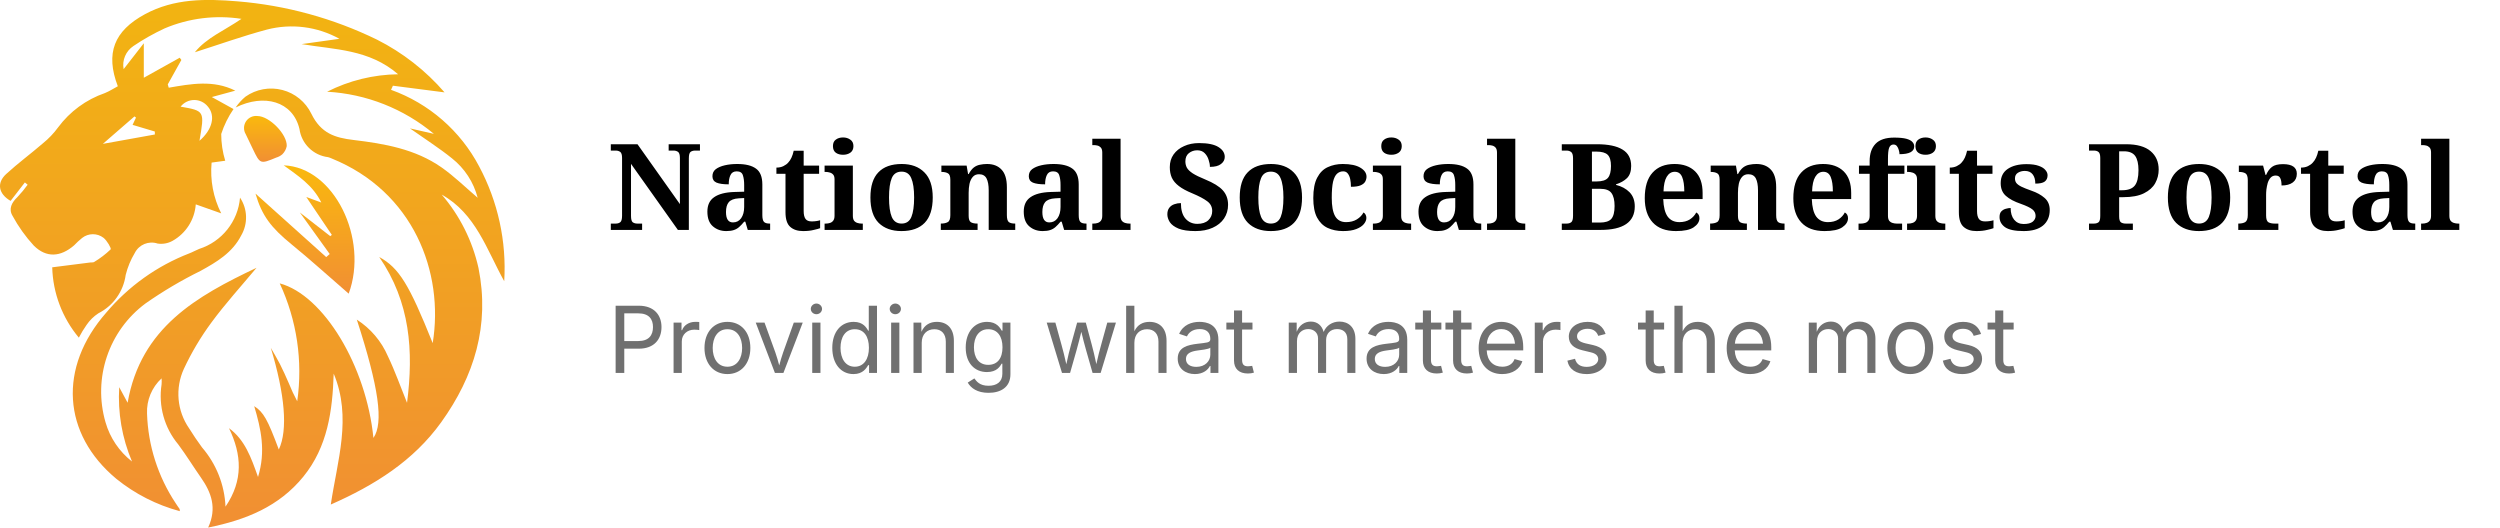
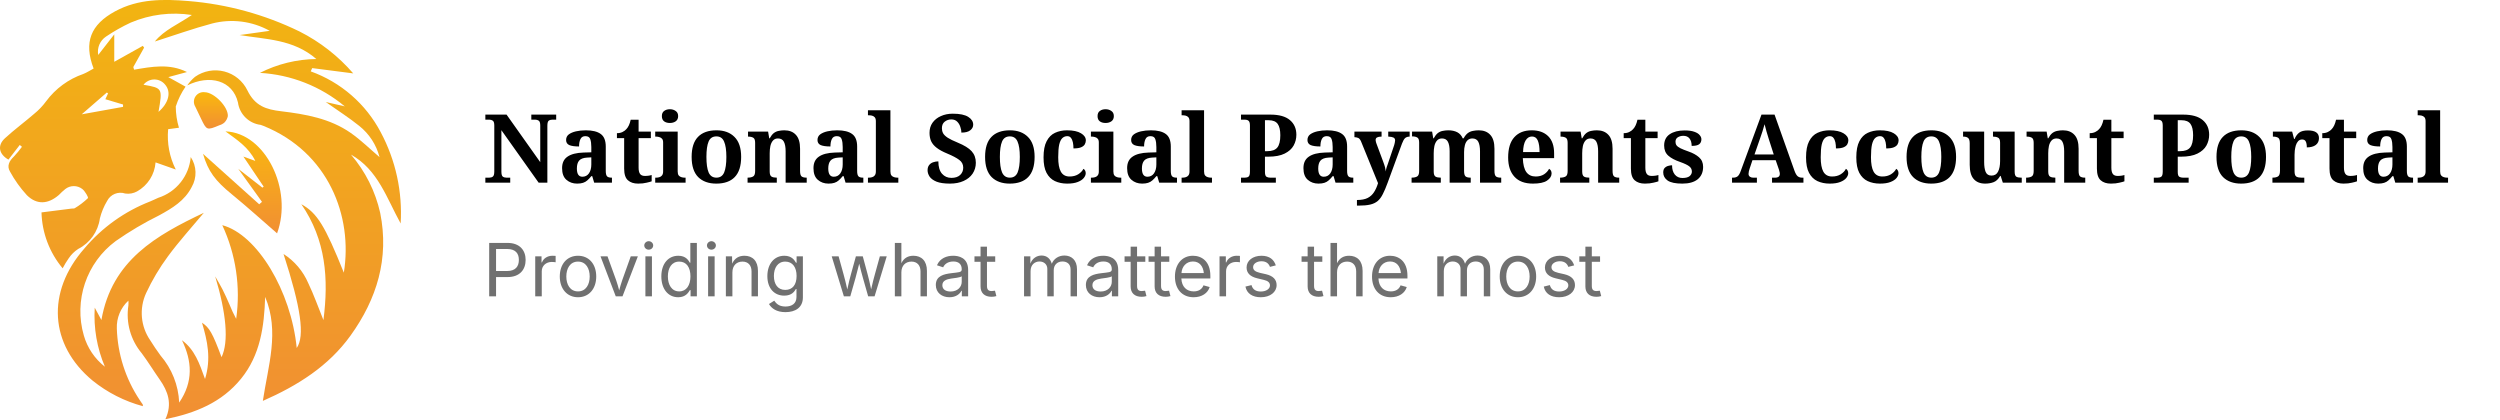
- <svg xmlns="http://www.w3.org/2000/svg" width="270.805" height="57.146" viewBox="0 0 270.805 57.146">
+ <svg xmlns="http://www.w3.org/2000/svg" width="340.805" height="57.146" viewBox="0 0 340.805 57.146">
  <defs>
    <linearGradient id="linear-gradient" x1="0.5" x2="0.5" y2="1" gradientUnits="objectBoundingBox">
      <stop offset="0" stop-color="#f2b411" />
      <stop offset="1" stop-color="#f18f33" />
    </linearGradient>
    <linearGradient id="linear-gradient-2" x1="0.5" x2="0.5" y2="1" gradientUnits="objectBoundingBox">
      <stop offset="0" stop-color="#fab90d" />
      <stop offset="1" stop-color="#f18f33" />
    </linearGradient>
  </defs>
  <g id="logo" transform="translate(-801.992 495.222)">
    <g id="Group_4" data-name="Group 4" transform="translate(801.992 -495.222)">
      <g id="Group_3" data-name="Group 3" transform="translate(0 0)">
        <path id="Path_1" data-name="Path 1" d="M46.871,37.173c1.254-7.7-2.1-16.413-10.927-20a2.465,2.465,0,0,0-.406-.149,3.565,3.565,0,0,1-3.1-3.056c-.72-3.009-3.836-3.847-6.912-2.325a5.709,5.709,0,0,1,1.061-1.171,4.839,4.839,0,0,1,7.14,1.851c1.04,2.128,2.553,2.6,4.588,2.842,3.327.4,6.662.977,9.5,2.958,1.4.98,2.637,2.2,3.926,3.3a8.007,8.007,0,0,0-2.788-4.275c-1.362-1.1-2.845-2.04-4.543-3.24L47,14.5A19.792,19.792,0,0,0,35.432,9.935a17.494,17.494,0,0,1,7.692-1.89C39.98,5.323,36.236,5.379,32.668,4.778l4.1-.575a10.666,10.666,0,0,0-7.851-1c-2.622.7-5.187,1.622-7.812,2.457,1.277-1.579,3.218-2.359,5.051-3.618a15.331,15.331,0,0,0-8.324,1.034,24.622,24.622,0,0,0-3.377,1.908,2.471,2.471,0,0,0-1.065,2.508l2.187-2.807V8.423l3.892-2.171.176.243L18.173,9.139l.105.362c2.412-.416,4.826-.871,7.21.319l-2.545.692,2.352,1.3a10.438,10.438,0,0,0-1.332,2.7,9.944,9.944,0,0,0,.433,2.9l-1.474.2a10.133,10.133,0,0,0,1.041,5.5l-2.757-.975a4.942,4.942,0,0,1-2.53,3.96,2.546,2.546,0,0,1-1.6.286A2.043,2.043,0,0,0,14.6,27.4a8.757,8.757,0,0,0-.985,2.378,5.492,5.492,0,0,1-2.958,4.16A4.529,4.529,0,0,0,9.374,35.2a11.842,11.842,0,0,0-.833,1.375,12.374,12.374,0,0,1-2.884-7.619l4.118-.523c.143-.018.319.016.425-.056a10.058,10.058,0,0,0,1.788-1.365c.094-.1-.393-.952-.772-1.25a1.888,1.888,0,0,0-2.319.012,9.322,9.322,0,0,0-.875.807c-1.463,1.261-2.993,1.372-4.354.031A16.142,16.142,0,0,1,1.359,23.38c-.454-.754-.093-1.441.524-2.027a13.77,13.77,0,0,0,1.111-1.343l-.3-.249-1.546,2C-.161,21.01-.392,19.826.67,18.85c1.275-1.172,2.678-2.2,3.989-3.335A9.159,9.159,0,0,0,6.292,13.8a10.628,10.628,0,0,1,5.075-3.72c.488-.2.939-.493,1.395-.736-1.37-3.591-.4-5.992,2.93-7.8,3.184-1.728,6.6-1.682,10.015-1.4A42.386,42.386,0,0,1,40.833,4.292a23.937,23.937,0,0,1,7.321,5.714L42.56,9.284l-.2.447a17.439,17.439,0,0,1,9.544,8.3,23.383,23.383,0,0,1,2.715,12.432c-1.9-3.421-3.079-7.315-6.771-9.383a18.328,18.328,0,0,1,3.982,7.946c1.248,6.2-.452,11.725-4.043,16.72-3.005,4.181-7.208,6.814-11.955,8.906.706-4.77,2.311-9.428.314-14.18-.126,4.02-.657,7.927-3.286,11.158s-6.194,4.683-10.313,5.515c.976-2.106.349-3.8-.784-5.417-.831-1.184-1.586-2.424-2.45-3.582a8.183,8.183,0,0,1-1.81-6.507,4.012,4.012,0,0,0,0-.655,4.9,4.9,0,0,0-1.576,3.808,18.606,18.606,0,0,0,3.1,9.713c.13.217.288.417.428.627.018.027.009.071.024.24a18.629,18.629,0,0,1-6.872-3.5C6.747,47,6.291,39.8,11.509,33.865a22.305,22.305,0,0,1,8.984-6.414c.37-.138.716-.342,1.084-.488A6.4,6.4,0,0,0,26,21.408,3.864,3.864,0,0,1,26.13,25.5c-.961,1.879-2.654,2.883-4.415,3.848a45.4,45.4,0,0,0-5.942,3.515,11.894,11.894,0,0,0-4.343,12.879A8.3,8.3,0,0,0,14.3,49.993a17.768,17.768,0,0,1-1.386-8.052l.91,1.685c1.419-8.162,7.514-11.555,13.964-14.618-1.644,1.974-3.381,3.879-4.9,5.944a29.292,29.292,0,0,0-2.969,5,6.53,6.53,0,0,0,.565,6.445c.438.707.909,1.4,1.4,2.068a10.525,10.525,0,0,1,2.543,6.415c1.947-2.855,1.762-5.638.377-8.5,1.723,1.265,2.383,3.142,3.145,5.286.86-2.784.327-5.2-.414-7.675,1.022.669,1.44,1.422,2.666,4.7,1.01-2.115.649-6-.867-11.011.331.582.684,1.153.987,1.749.344.678.654,1.374.958,2.071a19.2,19.2,0,0,0,.917,1.967A22.654,22.654,0,0,0,30.3,30.695c4.762,1.276,9.382,8.977,10.15,16.744,1.125-1.625.584-5.478-1.8-12.818A8.894,8.894,0,0,1,42.023,38.6c.763,1.586,1.347,3.26,2.068,5.036.724-5.619.349-10.909-3.013-15.8,2.162,1.2,3.22,2.926,5.794,9.334M11.147,15.583l5.626-1.014q0-.162,0-.323l-2.411-.72.369-.789-.164-.127-3.425,2.973m10.459-.326c1.414-1.223,1.775-2.729.9-3.73a1.882,1.882,0,0,0-2.939.024c2.606.46,2.606.46,2.044,3.706" transform="translate(0 0)" fill="url(#linear-gradient)" />
        <path id="Path_2" data-name="Path 2" d="M138.077,95.861c-2.068-1.793-4.086-3.624-6.194-5.346-2.222-1.816-3.207-3.1-3.9-5.492l7.661,6.877.378-.333-3.235-4.5,3.292,2.563.173-.136-2.766-4.1,1.625.593c-.918-1.873-2.507-2.879-4.07-4.026,5.461.2,9.226,7.957,7.037,13.9" transform="translate(-100.307 -64.051)" fill="url(#linear-gradient-2)" />
        <path id="Path_3" data-name="Path 3" d="M123.757,57.624c1.268,0,3.228,1.98,3.162,3.259a1.7,1.7,0,0,1-.474.881,1.726,1.726,0,0,1-.657.357c-1.749.725-1.75.723-2.559-.966-.249-.519-.5-1.036-.747-1.557a1.305,1.305,0,0,1,1.274-1.975" transform="translate(-95.859 -45.054)" fill="url(#linear-gradient-2)" />
      </g>
    </g>
-     <text id="National_Social_Benefits_Portal" data-name="National Social Benefits Portal" transform="translate(867.797 -470.317)" font-size="13" font-family="Georgia-Bold, Georgia" font-weight="700">
-       <tspan x="0" y="0">National Social Benefits Portal</tspan>
+     <text id="National_Social_Payments_Account_Portal" data-name="National Social Payments Account Portal" transform="translate(867.797 -470.317)" font-size="13" font-family="Georgia-Bold, Georgia" font-weight="700">
+       <tspan x="0" y="0">National Social Payments Account Portal</tspan>
    </text>
    <text id="Providing_what_matters_the_most" data-name="Providing what matters the most" transform="translate(867.803 -454.826)" fill="#707070" font-size="10" font-family="Inter-Regular, Inter">
      <tspan x="0" y="0">Providing what matters the most</tspan>
    </text>
  </g>
</svg>
